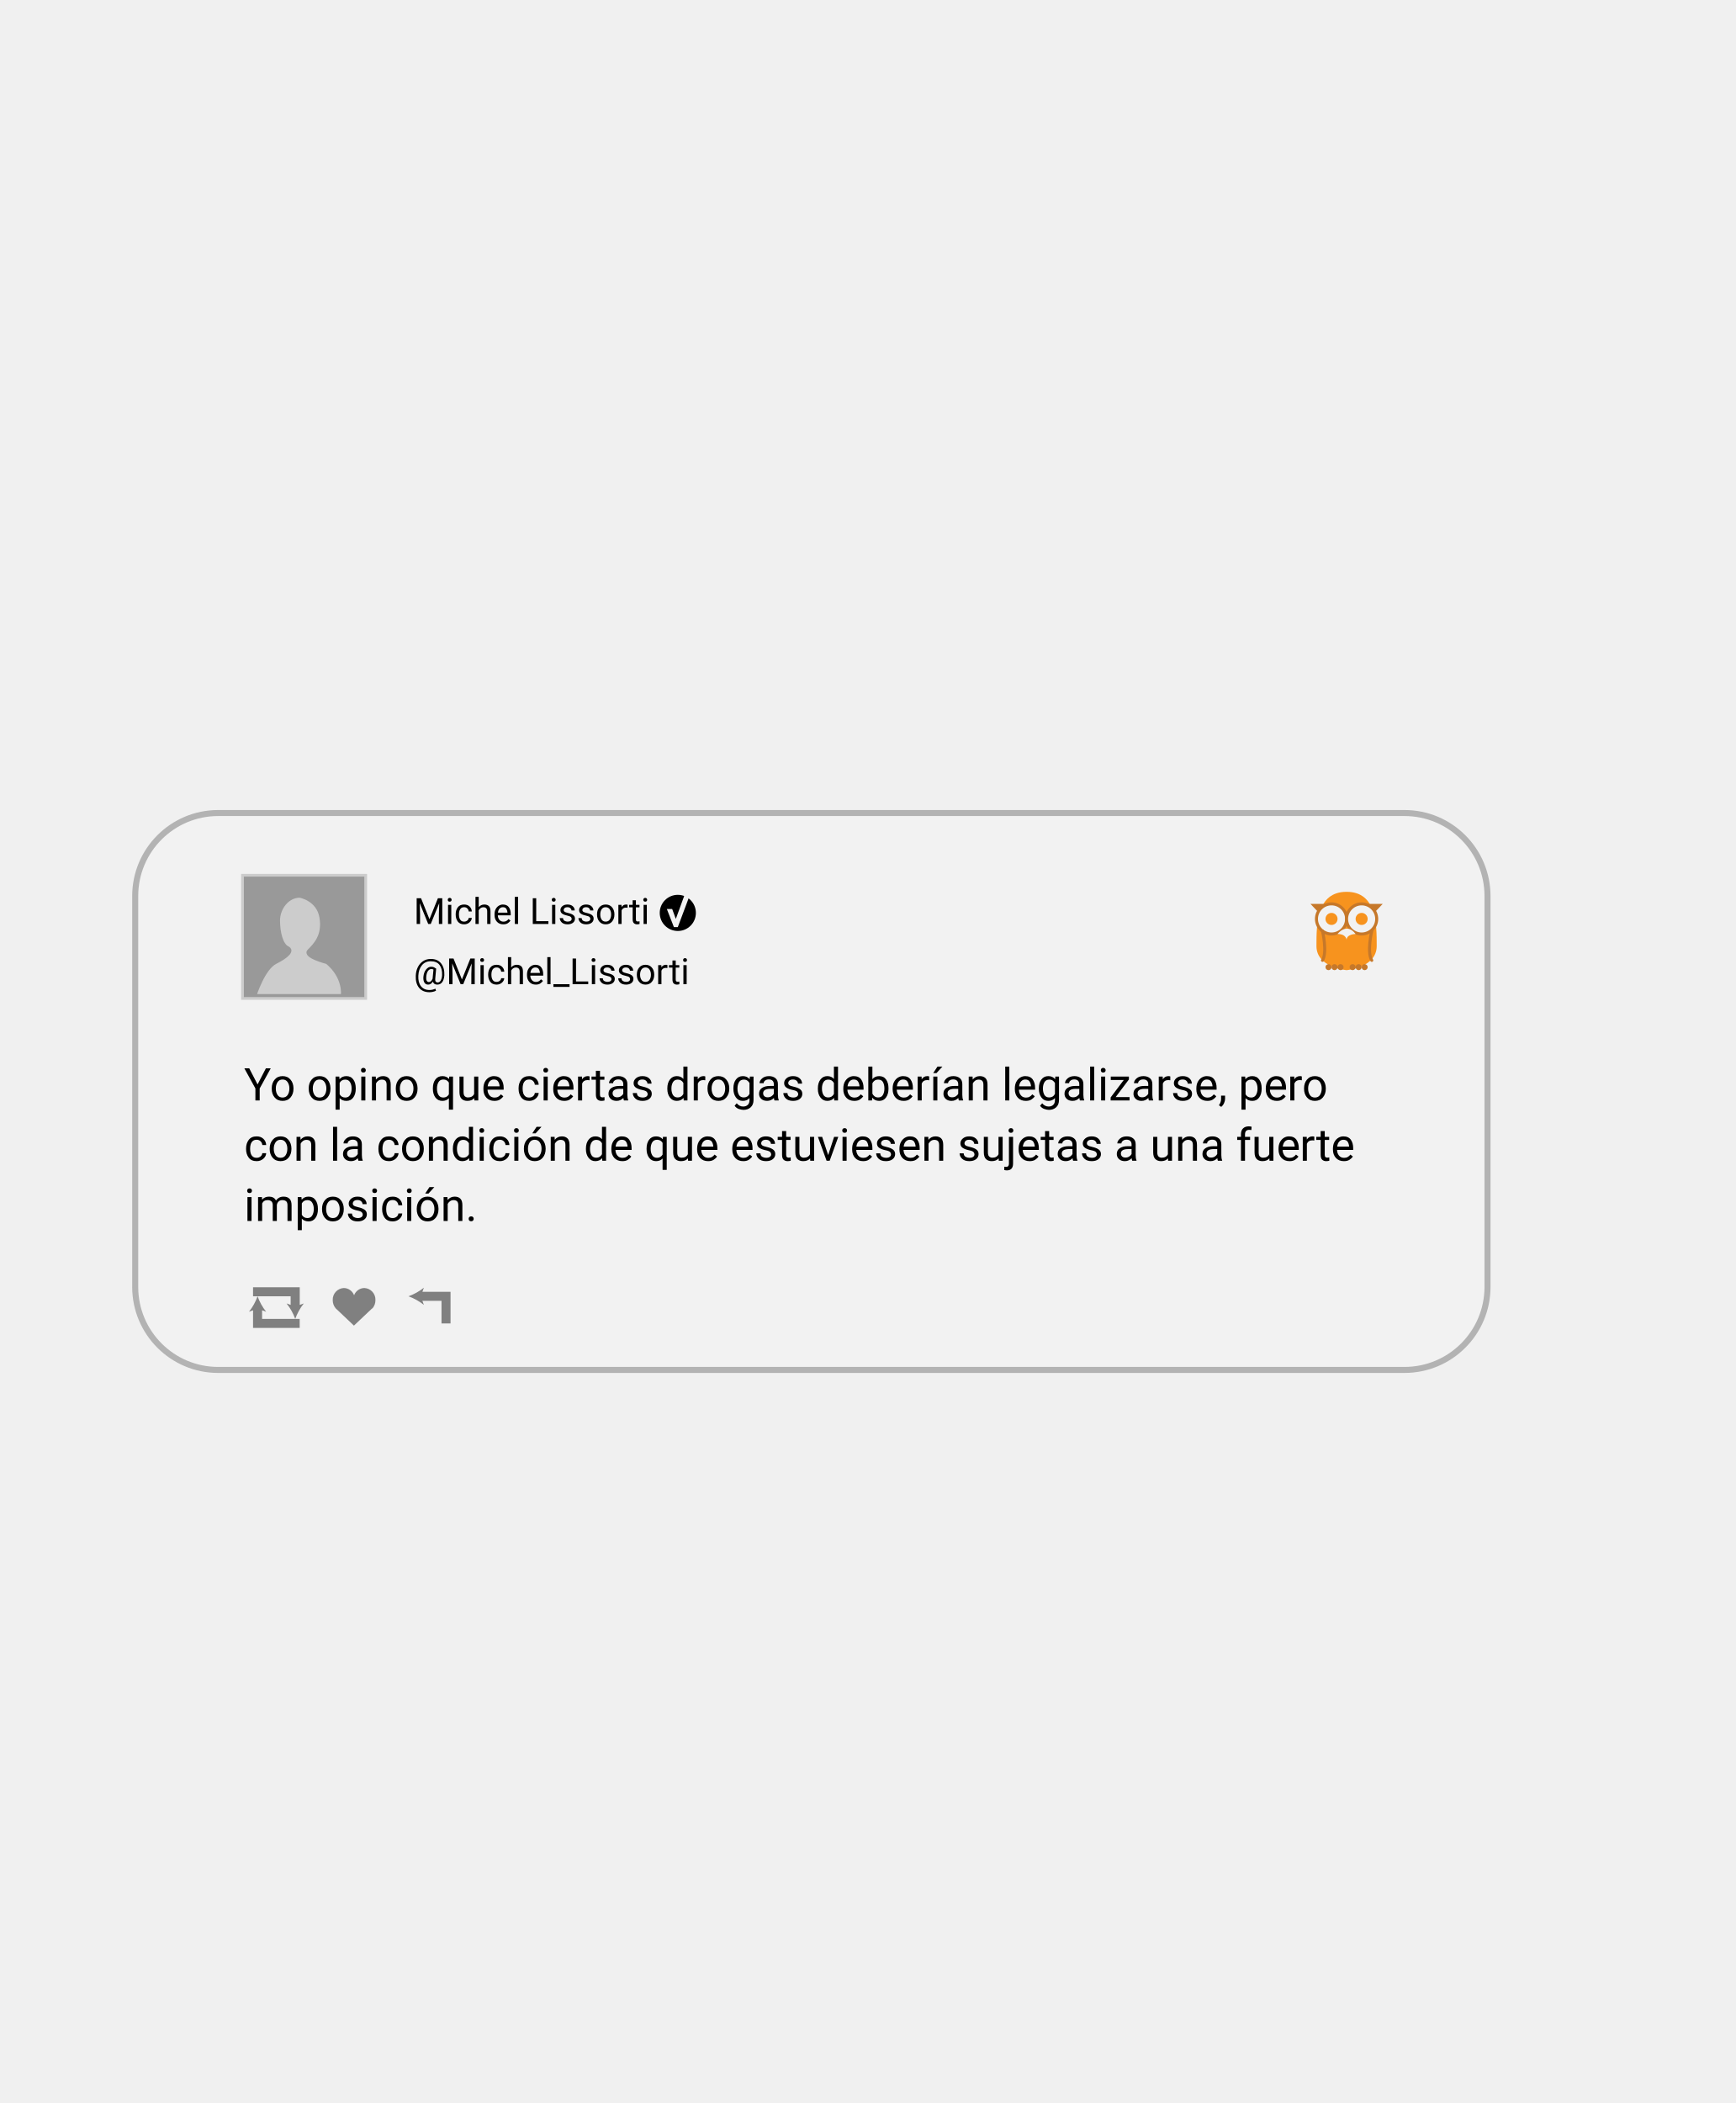
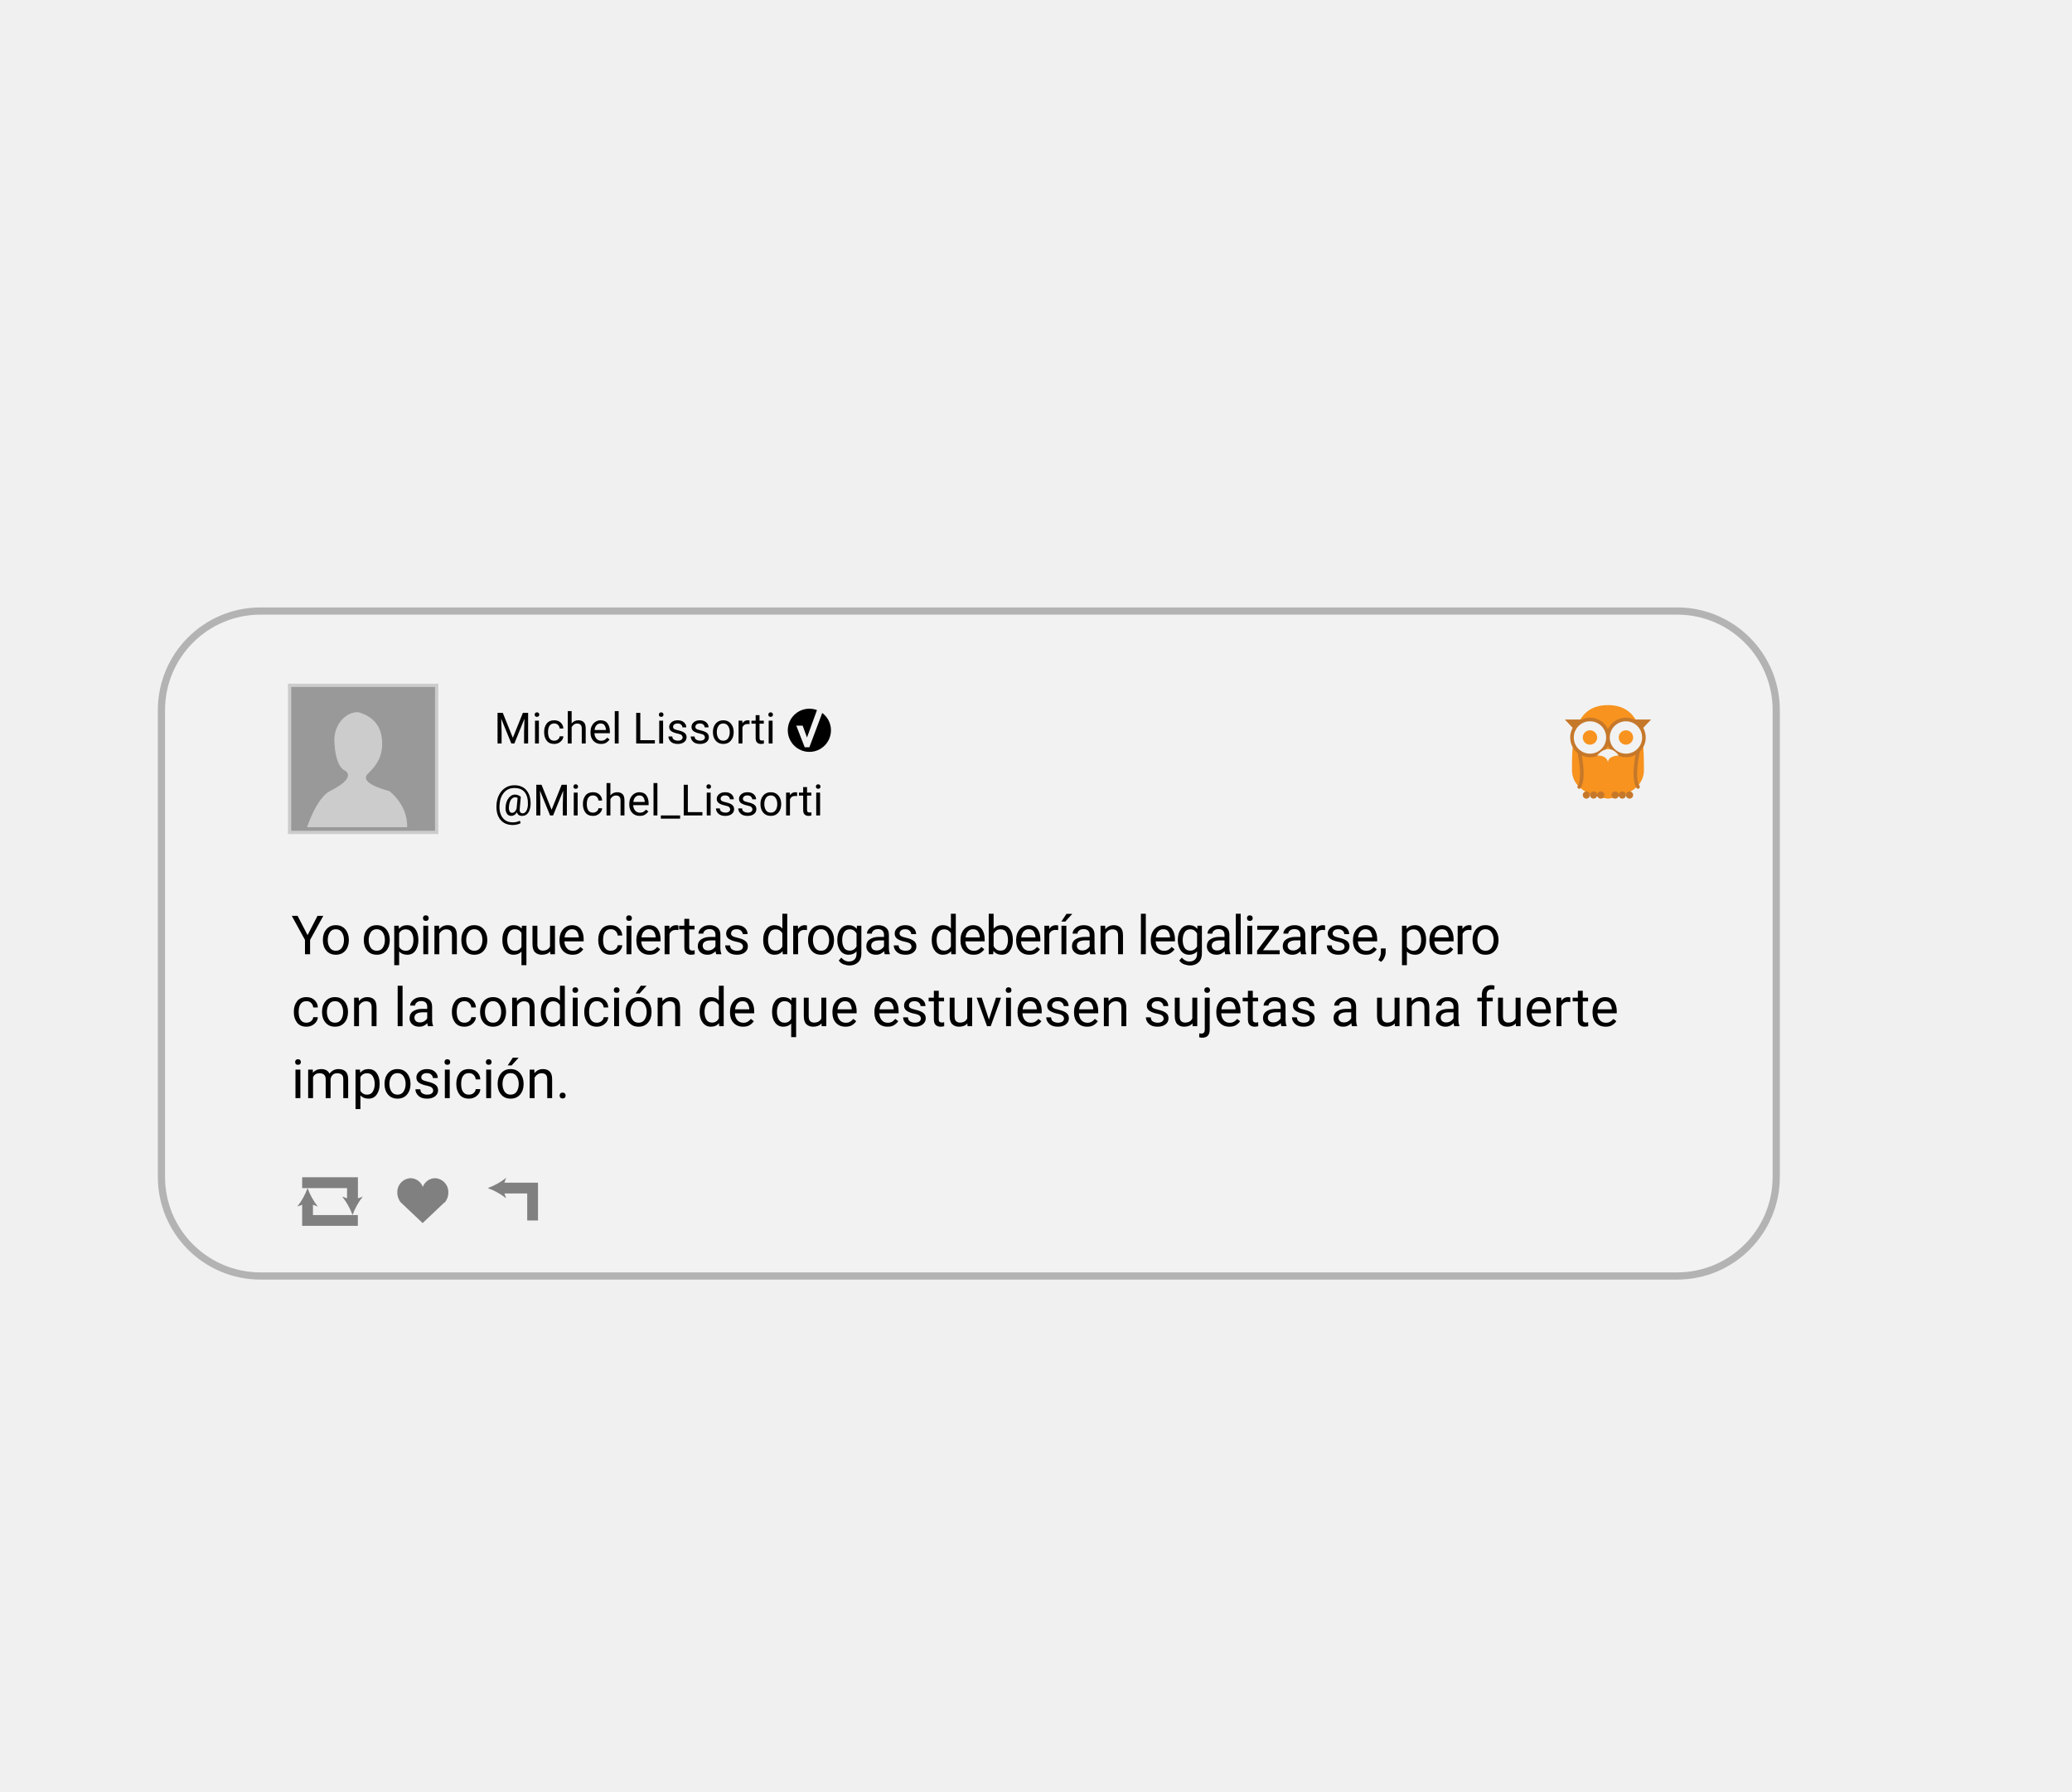
- <svg xmlns="http://www.w3.org/2000/svg" viewBox="0 0 576 698">
+ <svg xmlns="http://www.w3.org/2000/svg" viewBox="0 0 576 498">
  <defs>
    <style>
            @font-face {
            font-family: 'Roboto-Regular';
            font-style: normal;
            font-weight: 400;
            src: local('Roboto-Regular'), local('Roboto'), url(https://fonts.gstatic.com/s/roboto/v16/RxZJdnzeo3R5zSexge8UUVtXRa8TVwTICgirnJhmVJw.woff2) format('woff2');
            unicode-range: U+0000-00FF, U+0131, U+0152-0153, U+02C6, U+02DA, U+02DC, U+2000-206F, U+2074, U+20AC, U+2212, U+2215;
            }
            .cls-1,.cls-35,.cls-37,.cls-38,.cls-54{fill:none;}.cls-2{isolation:isolate;}.cls-3{clip-path:url(#clip-path);}.cls-4{fill:#523a29;}.cls-5{fill:#543928;}.cls-6{clip-path:url(#clip-path-2);}.cls-7{opacity:0.09;mix-blend-mode:multiply;}.cls-8{fill:#c7b316;}.cls-31,.cls-9{fill:#fff;}.cls-34,.cls-35,.cls-37,.cls-38,.cls-44,.cls-45,.cls-9{stroke:#b3b3b3;}.cls-34,.cls-35,.cls-37,.cls-38,.cls-39,.cls-44,.cls-45,.cls-53,.cls-55,.cls-56,.cls-9{stroke-miterlimit:10;}.cls-9{stroke-width:0.88px;}.cls-10{font-size:15px;}.cls-10,.cls-46{font-family:Roboto-Regular, Roboto;}.cls-11{letter-spacing:0.01em;}.cls-12{letter-spacing:-0.01em;}.cls-13{letter-spacing:-0.02em;}.cls-14{letter-spacing:-0.01em;}.cls-15{letter-spacing:-0.01em;}.cls-16{letter-spacing:-0.01em;}.cls-17{letter-spacing:-0.01em;}.cls-18{letter-spacing:-0.01em;}.cls-19{letter-spacing:-0.01em;}.cls-20{fill:#be637c;}.cls-21{clip-path:url(#clip-path-3);}.cls-22{fill:#1a1a1a;}.cls-23,.cls-34{fill:#b3b3b3;}.cls-24{fill:#e0d1ac;}.cls-25{fill:#c9bc9b;}.cls-26{fill:#e0e0e0;}.cls-27{fill:#c27173;}.cls-28{fill:#49708a;}.cls-29{fill:#3d5d73;}.cls-30,.cls-32{fill:#2d4454;}.cls-30{opacity:0.46;}.cls-32{opacity:0.16;}.cls-33{fill:#333;}.cls-34{stroke-width:0.8px;}.cls-35,.cls-37,.cls-54{stroke-linecap:round;}.cls-35{stroke-width:4.03px;}.cls-36,.cls-44,.cls-45,.cls-53{fill:#f2f2f2;}.cls-37{stroke-width:2.42px;}.cls-38,.cls-45{stroke-width:2px;}.cls-39,.cls-41{fill:#d3bd18;}.cls-39{stroke:#e6e6e6;stroke-width:0.79px;}.cls-40{fill:#bfab16;}.cls-42,.cls-46{font-size:12px;}.cls-42{font-family:Roboto-Bold, Roboto;font-weight:700;}.cls-43{letter-spacing:-0.01em;}.cls-44{stroke-width:3.99px;}.cls-47{letter-spacing:0.02em;}.cls-48{letter-spacing:-0.03em;}.cls-49{letter-spacing:0.02em;}.cls-50{fill:gray;}.cls-51{fill:#f7931e;}.cls-52{fill:#c6782a;}.cls-53,.cls-54{stroke:#c6782a;}.cls-54{stroke-linejoin:round;}.cls-55{fill:#999;stroke:#ccc;}.cls-55,.cls-56{stroke-width:0.91px;}.cls-56{fill:#ccc;stroke:#999;}</style>
    <clipPath id="clip-path">
      <rect class="cls-1" x="-1002.56" y="886.96" width="1388.87" height="780.86" />
    </clipPath>
    <clipPath id="clip-path-2">
      <path class="cls-1" d="M231.12,1622.61l-19-694c-219,13.94-542.11,14-545,14v-.31l-517.69-13.9-27.69,19.75-1.19,151,26.24,14.84-7.41,499.52c141-6.49,522.71,14.09,522.71,14.09v-.54C-331,1626.79-52.33,1615.7,231.12,1622.61Z" />
    </clipPath>
    <clipPath id="clip-path-3">
      <ellipse class="cls-1" cx="68.48" cy="121.7" rx="36.99" ry="38.58" />
    </clipPath>
  </defs>
-   <g class="cls-2">
+   <g class="cls-2" transform="translate(0 -100)">
    <g id="fondo_05a">
      <rect class="cls-45" x="44.88" y="269.85" width="448.9" height="184.84" rx="27.55" ry="27.55" />
      <text class="cls-46" transform="translate(137.33 306.67)">
-                 Michel Lisso
-                 <tspan class="cls-47" x="67.11" y="0">r</tspan>
-         <tspan x="71.46" y="0">ti</tspan>
-       </text>
+                 Michel Lissorti
+             </text>
      <text class="cls-46" transform="translate(137.33 326.67)">
-                 @Michel_Lisso
-                 <tspan class="cls-47" x="80.33" y="0">r</tspan>
-         <tspan x="84.68" y="0">ti</tspan>
-       </text>
+                 @Michel_Lissorti
+             </text>
      <circle cx="225" cy="303" r="6" />
      <path class="cls-36" d="M224.34,305l4.07-11.18h1.8L225,307.71H223.7l-2.34-6h1.77Z" />
      <text class="cls-10" transform="translate(81 365.25)">
-         <tspan class="cls-48">Y</tspan>
-         <tspan x="8.53" y="0">o opino que cie</tspan>
-         <tspan class="cls-49" x="109.85" y="0">r</tspan>
-         <tspan x="115.29" y="0">tas d</tspan>
-         <tspan class="cls-15" x="148.26" y="0">r</tspan>
-         <tspan x="153.19" y="0">ogas deberían legalizarse, pe</tspan>
-         <tspan class="cls-15" x="346.28" y="0">r</tspan>
-         <tspan x="351.21" y="0">o </tspan>
-         <tspan x="0" y="20">con la condición de que estuviesen sujetas a una fue</tspan>
-         <tspan class="cls-47" x="350.43" y="20">r</tspan>
-         <tspan x="355.88" y="20">te </tspan>
+         <tspan class="cls-48">Yo opino que ciertas drogas deberían legalizarse, pero</tspan>
+         <tspan x="0" y="20">con la condición de que estuviesen sujetas a una fuerte</tspan>
        <tspan x="0" y="40">imposición.</tspan>
      </text>
      <path class="cls-50" d="M87,437.75v-2.86l1.35.49a18.13,18.13,0,0,1-2.85-5.13,18.12,18.12,0,0,1-2.85,5.13l1.35-.49v5.86H99.48v-3H87Z" />
      <path class="cls-50" d="M96.48,433.11l-1.35-.49A18.13,18.13,0,0,1,98,437.75a18.12,18.12,0,0,1,2.85-5.13l-1.35.49v-5.86H84v3H96.48Z" />
      <path class="cls-50" d="M123.63,434.27h0a4.16,4.16,0,0,0,1-2.77,3.86,3.86,0,0,0-3.7-4,3.7,3.7,0,0,0-3.39,2.41,3.7,3.7,0,0,0-3.39-2.41,3.86,3.86,0,0,0-3.7,4,4.16,4.16,0,0,0,1,2.77h0c.08.08.16.16.25.23l5.79,5.48,5.84-5.53.18-.17Z" />
      <path class="cls-50" d="M140.22,428.75l.49-1.35a18.12,18.12,0,0,1-5.13,2.85,18.13,18.13,0,0,1,5.13,2.85l-.49-1.35h6.34v7.5h3v-10.5Z" />
      <path class="cls-51" d="M457,314c0,7.18-10,8-10,8s-10-.82-10-8,0-18,10-18S457,306.82,457,314Z" />
      <polygon class="cls-52" points="459 300 453 300 456.44 302.7 459 300" />
      <polygon class="cls-52" points="435 300 441 300 437.56 302.7 435 300" />
      <circle class="cls-53" cx="442" cy="305" r="5" />
      <circle class="cls-53" cx="452" cy="305" r="5" />
      <path class="cls-36" d="M447,312s0-2-3-2c0,0,3-4,6,0C450,310,447,310,447,312Z" />
      <circle class="cls-51" cx="442" cy="305" r="2" />
      <circle class="cls-51" cx="452" cy="305" r="2" />
      <circle class="cls-52" cx="445" cy="321" r="1" />
      <circle class="cls-52" cx="443" cy="321" r="1" />
      <circle class="cls-52" cx="441" cy="321" r="1" />
      <circle class="cls-52" cx="453" cy="321" r="1" />
      <circle class="cls-52" cx="451" cy="321" r="1" />
      <circle class="cls-52" cx="449" cy="321" r="1" />
      <path class="cls-54" d="M439,309s1.68,7,0,9.75" />
      <path class="cls-54" d="M455.36,309s-1.68,7,0,9.75" />
      <rect class="cls-55" x="80.5" y="290.5" width="40.89" height="40.89" />
      <path class="cls-56" d="M99.5,297.5c-4,0-7,4-7,8s1,8,3,9,0,3-4,5-6.79,10.89-6.79,10.89H113.6s.9-5.89-5.1-10.89c0,0-8-2-6-4s5-5,4-11S99.5,297.5,99.5,297.5Z" />
    </g>
  </g>
</svg>
